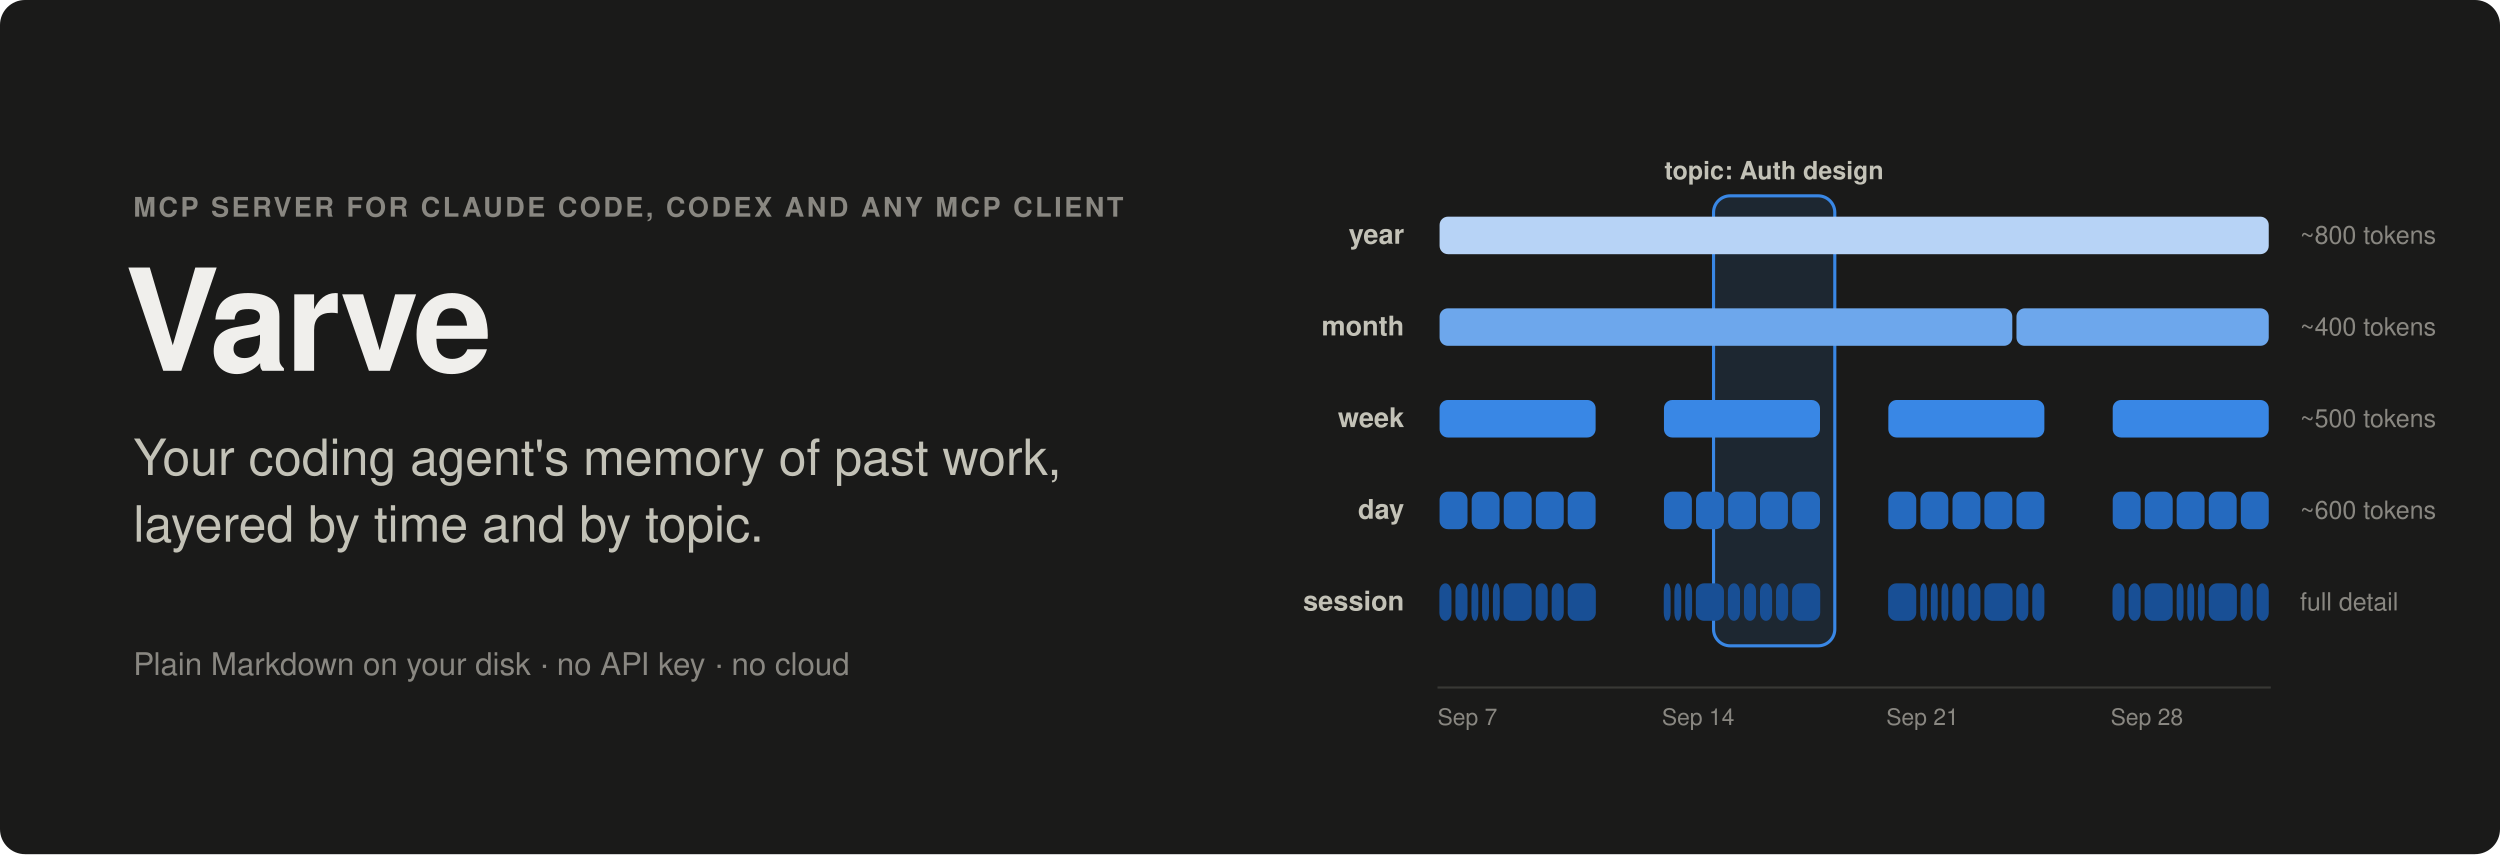
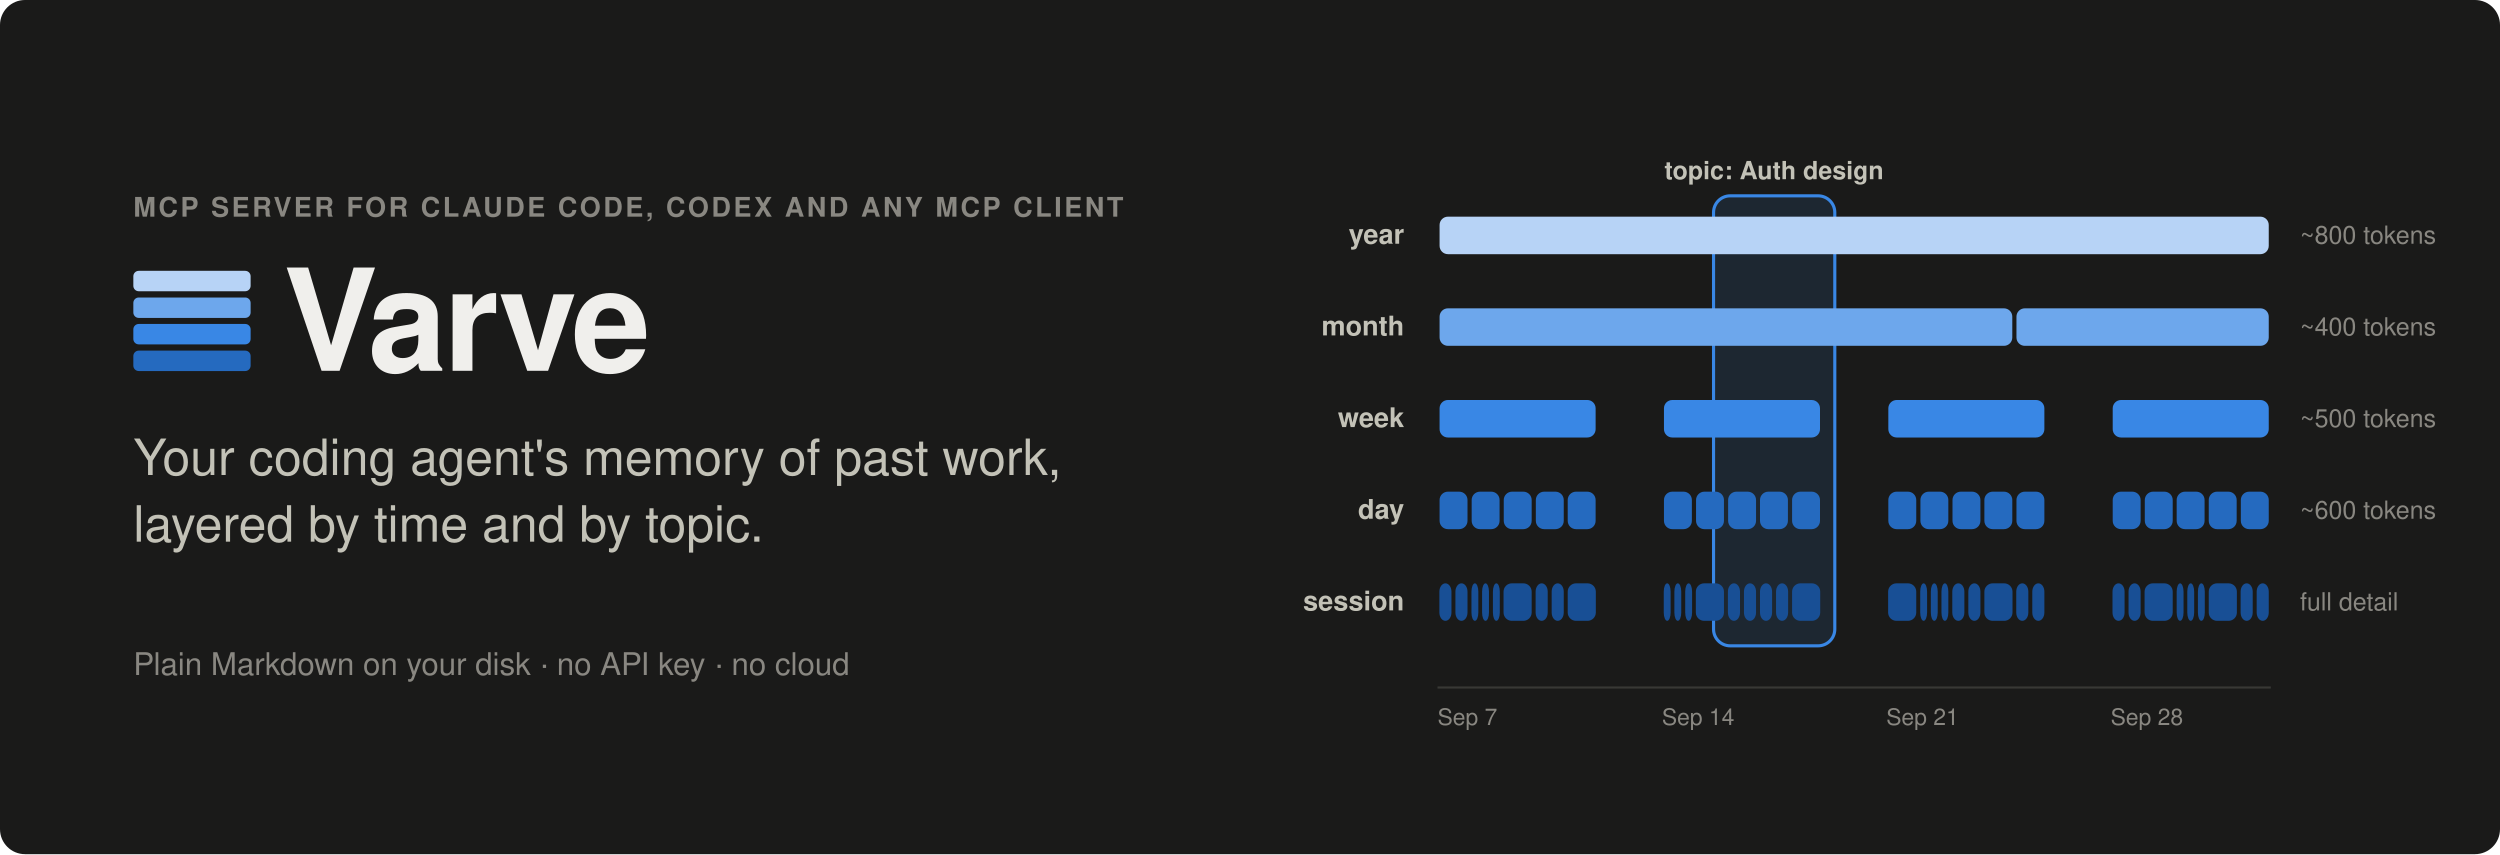
<svg xmlns="http://www.w3.org/2000/svg" width="1200" height="410" viewBox="0 0 1200 410" role="img" aria-label="Varve: sessions roll up into day, week, month and year notes, each shorter than the one below" font-family="system-ui, -apple-system, &quot;Segoe UI&quot;, Helvetica, Arial, sans-serif">
  <rect width="1200" height="410" rx="12" fill="#1a1a19" />
  <text x="64" y="104" font-size="13" font-weight="600" fill="#898781" text-anchor="start" letter-spacing="1.2">MCP SERVER FOR CLAUDE CODE, CODEX AND ANY MCP CLIENT</text>
-   <text x="60" y="178" font-size="68" font-weight="700" fill="#f0efec" text-anchor="start" letter-spacing="-1.5">Varve</text>
+   <rect x="64" y="130.0" width="56.3" height="9.8" rx="2.6" fill="#b7d3f6" />
+   <rect x="64" y="142.8" width="56.3" height="9.8" rx="2.6" fill="#6da7ec" />
+   <rect x="64" y="155.5" width="56.3" height="9.8" rx="2.6" fill="#3987e5" />
+   <rect x="64" y="168.3" width="56.3" height="9.8" rx="2.6" fill="#256abf" />
+   <text x="136" y="178" font-size="68" font-weight="700" fill="#f0efec" text-anchor="start" letter-spacing="-1.5">Varve</text>
  <text x="64" y="228" font-size="24" font-weight="400" fill="#c3c2b7" text-anchor="start">Your coding agent's memory of past work,</text>
  <text x="64" y="260" font-size="24" font-weight="400" fill="#c3c2b7" text-anchor="start">layered by time and by topic.</text>
  <text x="64" y="324" font-size="15" font-weight="400" fill="#898781" text-anchor="start">Plain Markdown on your disk  ·  no API key  ·  no cloud</text>
  <rect x="822.5" y="94" width="58.2" height="216" rx="8" fill="#3987e5" fill-opacity="0.12" stroke="#3987e5" stroke-width="1.5" stroke-dasharray="0" />
  <text x="851.538" y="86" font-size="12" font-weight="600" fill="#c3c2b7" text-anchor="middle">topic: Auth design</text>
  <text x="674" y="117" font-size="13" font-weight="600" fill="#c3c2b7" text-anchor="end">year</text>
  <text x="1104" y="117" font-size="12" font-weight="400" fill="#898781" text-anchor="start">~800 tokens</text>
  <rect x="691.0" y="104" width="398.0" height="18" rx="4" fill="#b7d3f6" />
  <text x="674" y="161" font-size="13" font-weight="600" fill="#c3c2b7" text-anchor="end">month</text>
  <text x="1104" y="161" font-size="12" font-weight="400" fill="#898781" text-anchor="start">~400 tokens</text>
  <rect x="691.0" y="148" width="274.9" height="18" rx="4" fill="#6da7ec" />
  <rect x="967.9" y="148" width="121.1" height="18" rx="4" fill="#6da7ec" />
  <text x="674" y="205" font-size="13" font-weight="600" fill="#c3c2b7" text-anchor="end">week</text>
  <text x="1104" y="205" font-size="12" font-weight="400" fill="#898781" text-anchor="start">~500 tokens</text>
  <rect x="691.0" y="192" width="74.9" height="18" rx="4" fill="#3987e5" />
  <rect x="798.7" y="192" width="74.9" height="18" rx="4" fill="#3987e5" />
  <rect x="906.4" y="192" width="74.9" height="18" rx="4" fill="#3987e5" />
  <rect x="1014.1" y="192" width="74.9" height="18" rx="4" fill="#3987e5" />
  <text x="674" y="249" font-size="13" font-weight="600" fill="#c3c2b7" text-anchor="end">day</text>
  <text x="1104" y="249" font-size="12" font-weight="400" fill="#898781" text-anchor="start">~600 tokens</text>
  <rect x="691.0" y="236" width="13.4" height="18" rx="4" fill="#256abf" />
  <rect x="706.4" y="236" width="13.4" height="18" rx="4" fill="#256abf" />
  <rect x="721.8" y="236" width="13.4" height="18" rx="4" fill="#256abf" />
  <rect x="737.2" y="236" width="13.4" height="18" rx="4" fill="#256abf" />
  <rect x="752.5" y="236" width="13.4" height="18" rx="4" fill="#256abf" />
  <rect x="798.7" y="236" width="13.4" height="18" rx="4" fill="#256abf" />
  <rect x="814.1" y="236" width="13.4" height="18" rx="4" fill="#256abf" />
  <rect x="829.5" y="236" width="13.4" height="18" rx="4" fill="#256abf" />
  <rect x="844.8" y="236" width="13.4" height="18" rx="4" fill="#256abf" />
  <rect x="860.2" y="236" width="13.4" height="18" rx="4" fill="#256abf" />
  <rect x="906.4" y="236" width="13.4" height="18" rx="4" fill="#256abf" />
  <rect x="921.8" y="236" width="13.4" height="18" rx="4" fill="#256abf" />
  <rect x="937.2" y="236" width="13.4" height="18" rx="4" fill="#256abf" />
  <rect x="952.5" y="236" width="13.4" height="18" rx="4" fill="#256abf" />
  <rect x="967.9" y="236" width="13.4" height="18" rx="4" fill="#256abf" />
  <rect x="1014.1" y="236" width="13.4" height="18" rx="4" fill="#256abf" />
  <rect x="1029.5" y="236" width="13.4" height="18" rx="4" fill="#256abf" />
  <rect x="1044.8" y="236" width="13.4" height="18" rx="4" fill="#256abf" />
  <rect x="1060.2" y="236" width="13.4" height="18" rx="4" fill="#256abf" />
  <rect x="1075.6" y="236" width="13.4" height="18" rx="4" fill="#256abf" />
  <text x="674" y="293" font-size="13" font-weight="600" fill="#c3c2b7" text-anchor="end">session</text>
  <text x="1104" y="293" font-size="12" font-weight="400" fill="#898781" text-anchor="start">full detail</text>
  <rect x="690.9" y="280" width="5.8" height="18" rx="4" fill="#184f95" />
  <rect x="698.6" y="280" width="5.8" height="18" rx="4" fill="#184f95" />
  <rect x="706.3" y="280" width="3.3" height="18" rx="4" fill="#184f95" />
  <rect x="711.4" y="280" width="3.3" height="18" rx="4" fill="#184f95" />
  <rect x="716.6" y="280" width="3.3" height="18" rx="4" fill="#184f95" />
  <rect x="721.7" y="280" width="13.5" height="18" rx="4" fill="#184f95" />
  <rect x="737.1" y="280" width="5.8" height="18" rx="4" fill="#184f95" />
  <rect x="744.8" y="280" width="5.8" height="18" rx="4" fill="#184f95" />
  <rect x="752.5" y="280" width="13.5" height="18" rx="4" fill="#184f95" />
  <rect x="798.6" y="280" width="3.3" height="18" rx="4" fill="#184f95" />
  <rect x="803.7" y="280" width="3.3" height="18" rx="4" fill="#184f95" />
  <rect x="808.9" y="280" width="3.3" height="18" rx="4" fill="#184f95" />
  <rect x="814.0" y="280" width="13.5" height="18" rx="4" fill="#184f95" />
  <rect x="829.4" y="280" width="5.8" height="18" rx="4" fill="#184f95" />
  <rect x="837.1" y="280" width="5.8" height="18" rx="4" fill="#184f95" />
  <rect x="844.8" y="280" width="5.8" height="18" rx="4" fill="#184f95" />
  <rect x="852.5" y="280" width="5.8" height="18" rx="4" fill="#184f95" />
  <rect x="860.2" y="280" width="13.5" height="18" rx="4" fill="#184f95" />
  <rect x="906.3" y="280" width="13.5" height="18" rx="4" fill="#184f95" />
  <rect x="921.7" y="280" width="3.3" height="18" rx="4" fill="#184f95" />
  <rect x="926.8" y="280" width="3.3" height="18" rx="4" fill="#184f95" />
  <rect x="931.9" y="280" width="3.3" height="18" rx="4" fill="#184f95" />
  <rect x="937.1" y="280" width="5.8" height="18" rx="4" fill="#184f95" />
  <rect x="944.8" y="280" width="5.8" height="18" rx="4" fill="#184f95" />
  <rect x="952.5" y="280" width="13.5" height="18" rx="4" fill="#184f95" />
  <rect x="967.8" y="280" width="5.8" height="18" rx="4" fill="#184f95" />
  <rect x="975.5" y="280" width="5.8" height="18" rx="4" fill="#184f95" />
  <rect x="1014.0" y="280" width="5.8" height="18" rx="4" fill="#184f95" />
  <rect x="1021.7" y="280" width="5.8" height="18" rx="4" fill="#184f95" />
  <rect x="1029.4" y="280" width="13.5" height="18" rx="4" fill="#184f95" />
  <rect x="1044.8" y="280" width="3.3" height="18" rx="4" fill="#184f95" />
  <rect x="1049.9" y="280" width="3.3" height="18" rx="4" fill="#184f95" />
  <rect x="1055.0" y="280" width="3.3" height="18" rx="4" fill="#184f95" />
  <rect x="1060.2" y="280" width="13.5" height="18" rx="4" fill="#184f95" />
  <rect x="1075.5" y="280" width="5.8" height="18" rx="4" fill="#184f95" />
  <rect x="1083.2" y="280" width="5.8" height="18" rx="4" fill="#184f95" />
  <line x1="690" y1="330" x2="1090" y2="330" stroke="#383835" stroke-width="1" />
  <text x="690" y="348" font-size="11" font-weight="400" fill="#898781" text-anchor="start">Sep 7</text>
  <text x="797.692" y="348" font-size="11" font-weight="400" fill="#898781" text-anchor="start">Sep 14</text>
  <text x="905.385" y="348" font-size="11" font-weight="400" fill="#898781" text-anchor="start">Sep 21</text>
  <text x="1013.077" y="348" font-size="11" font-weight="400" fill="#898781" text-anchor="start">Sep 28</text>
</svg>
